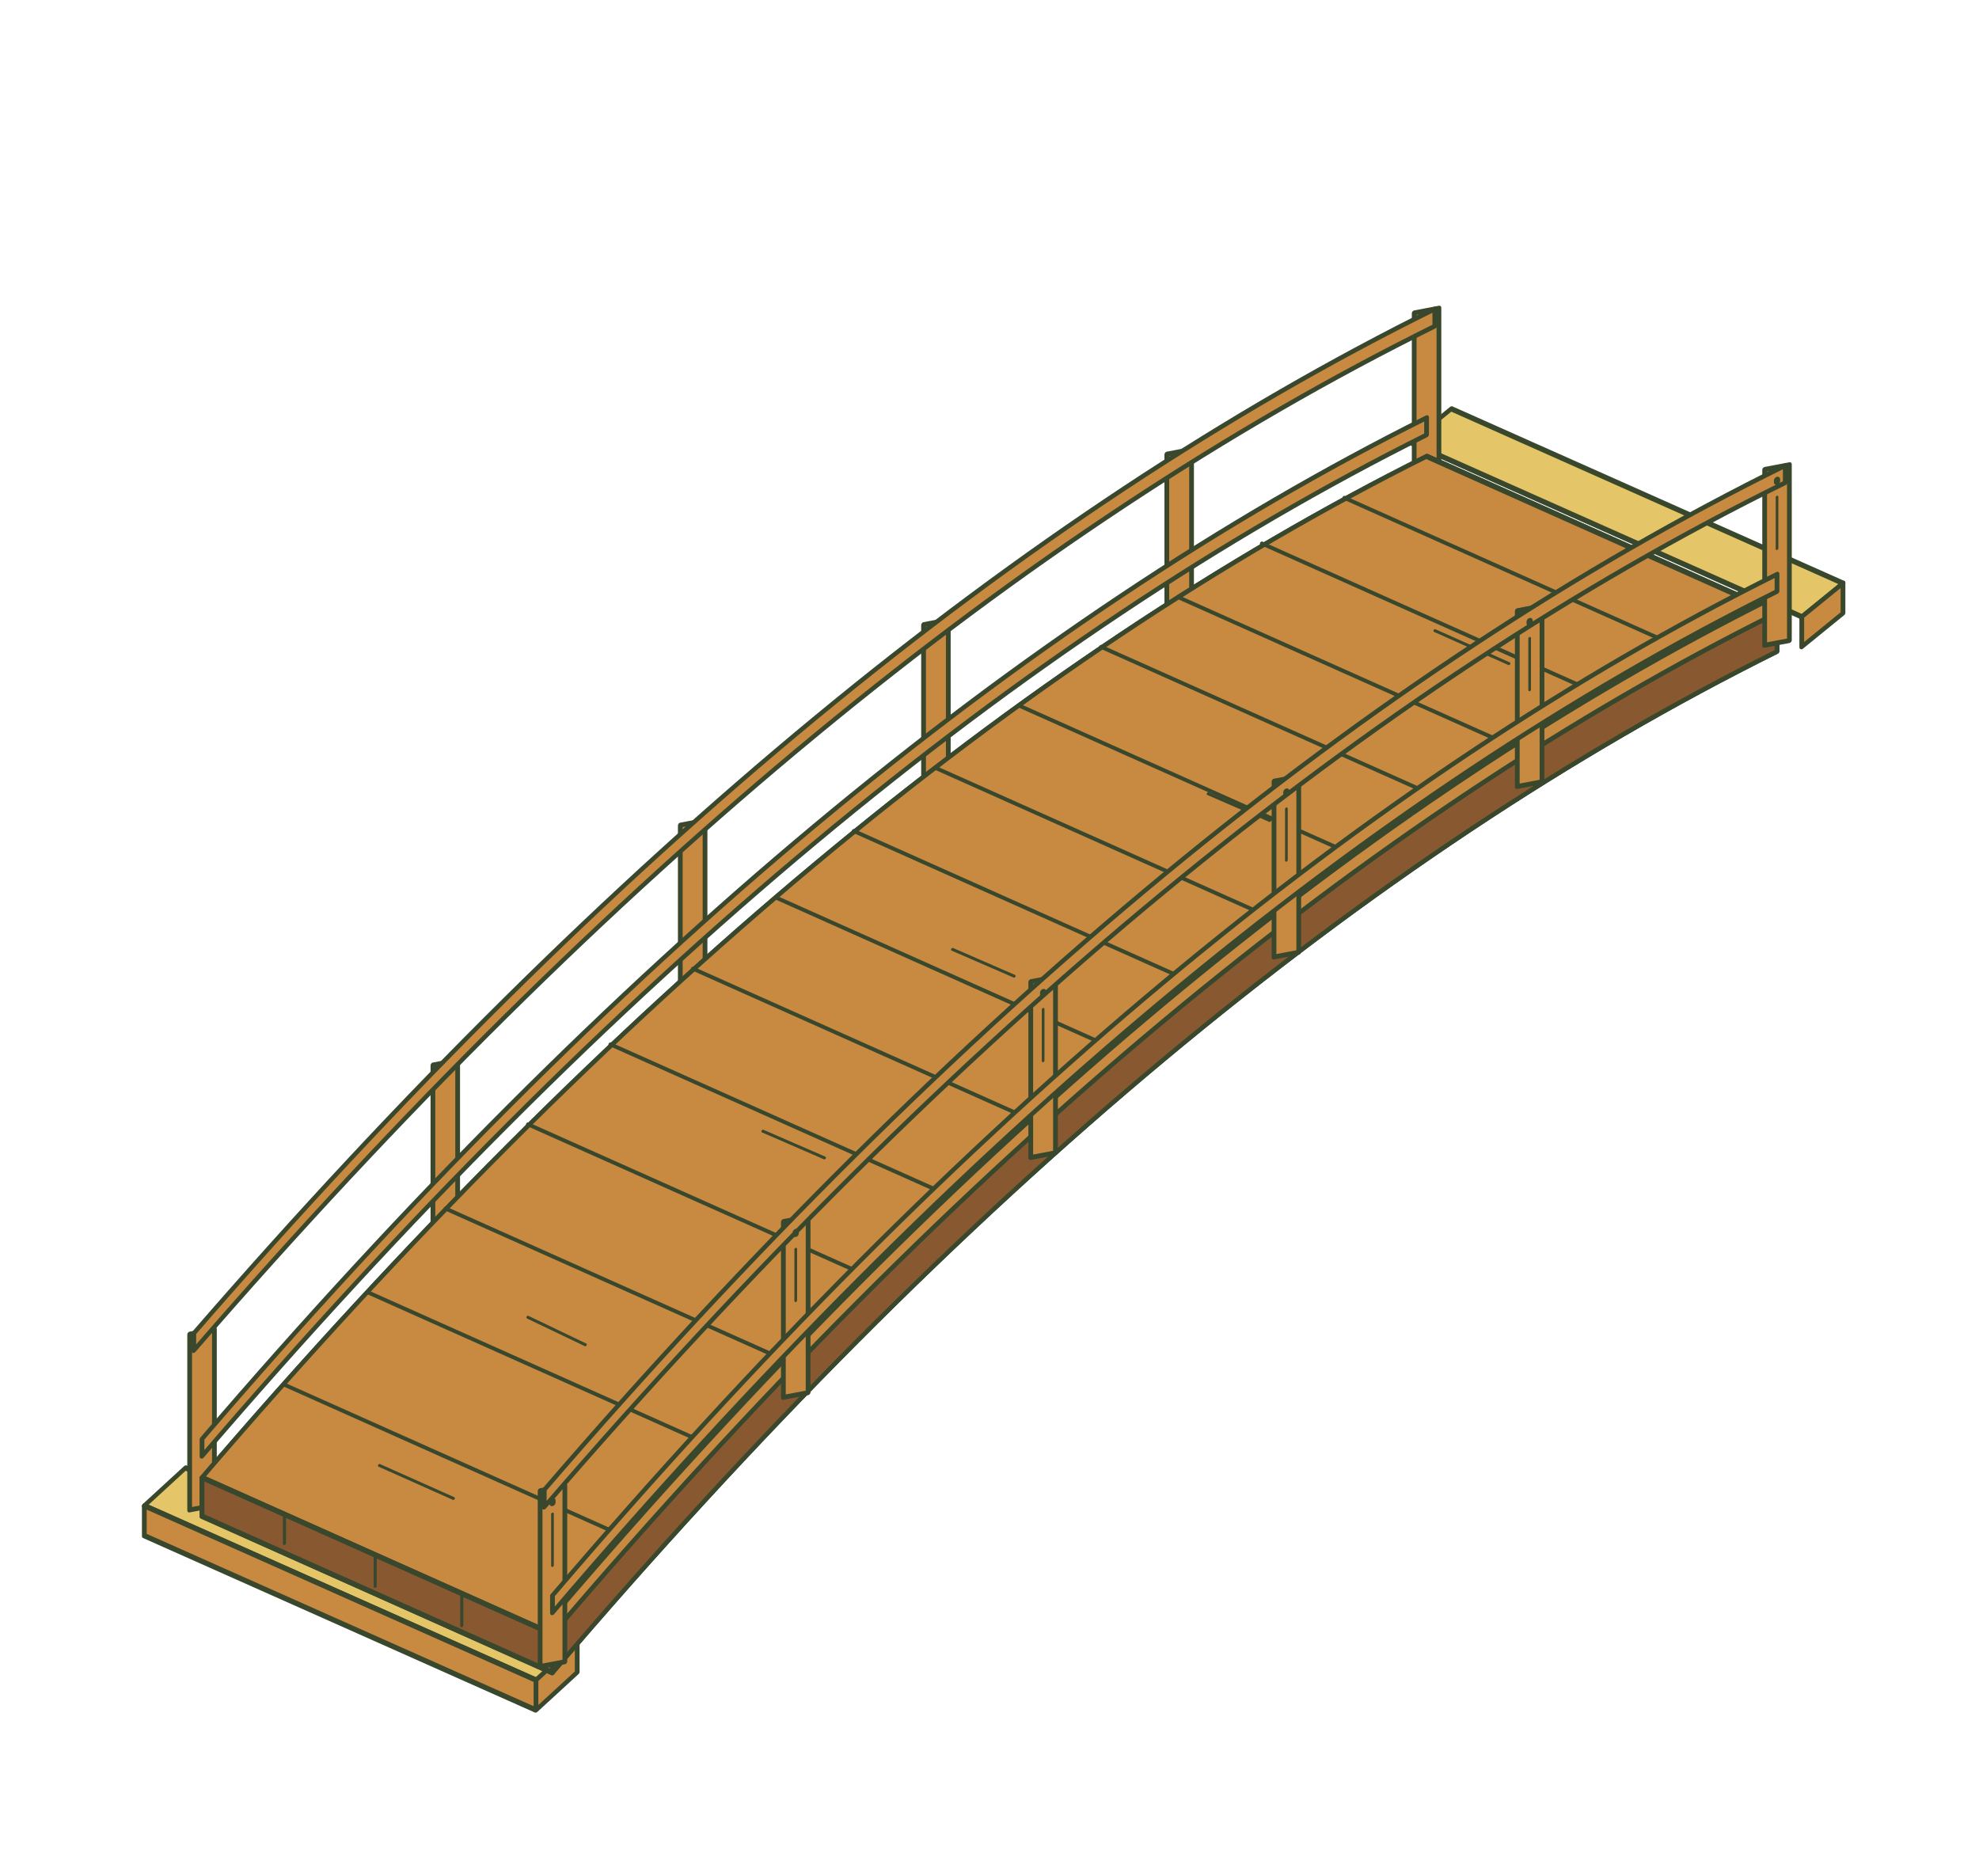
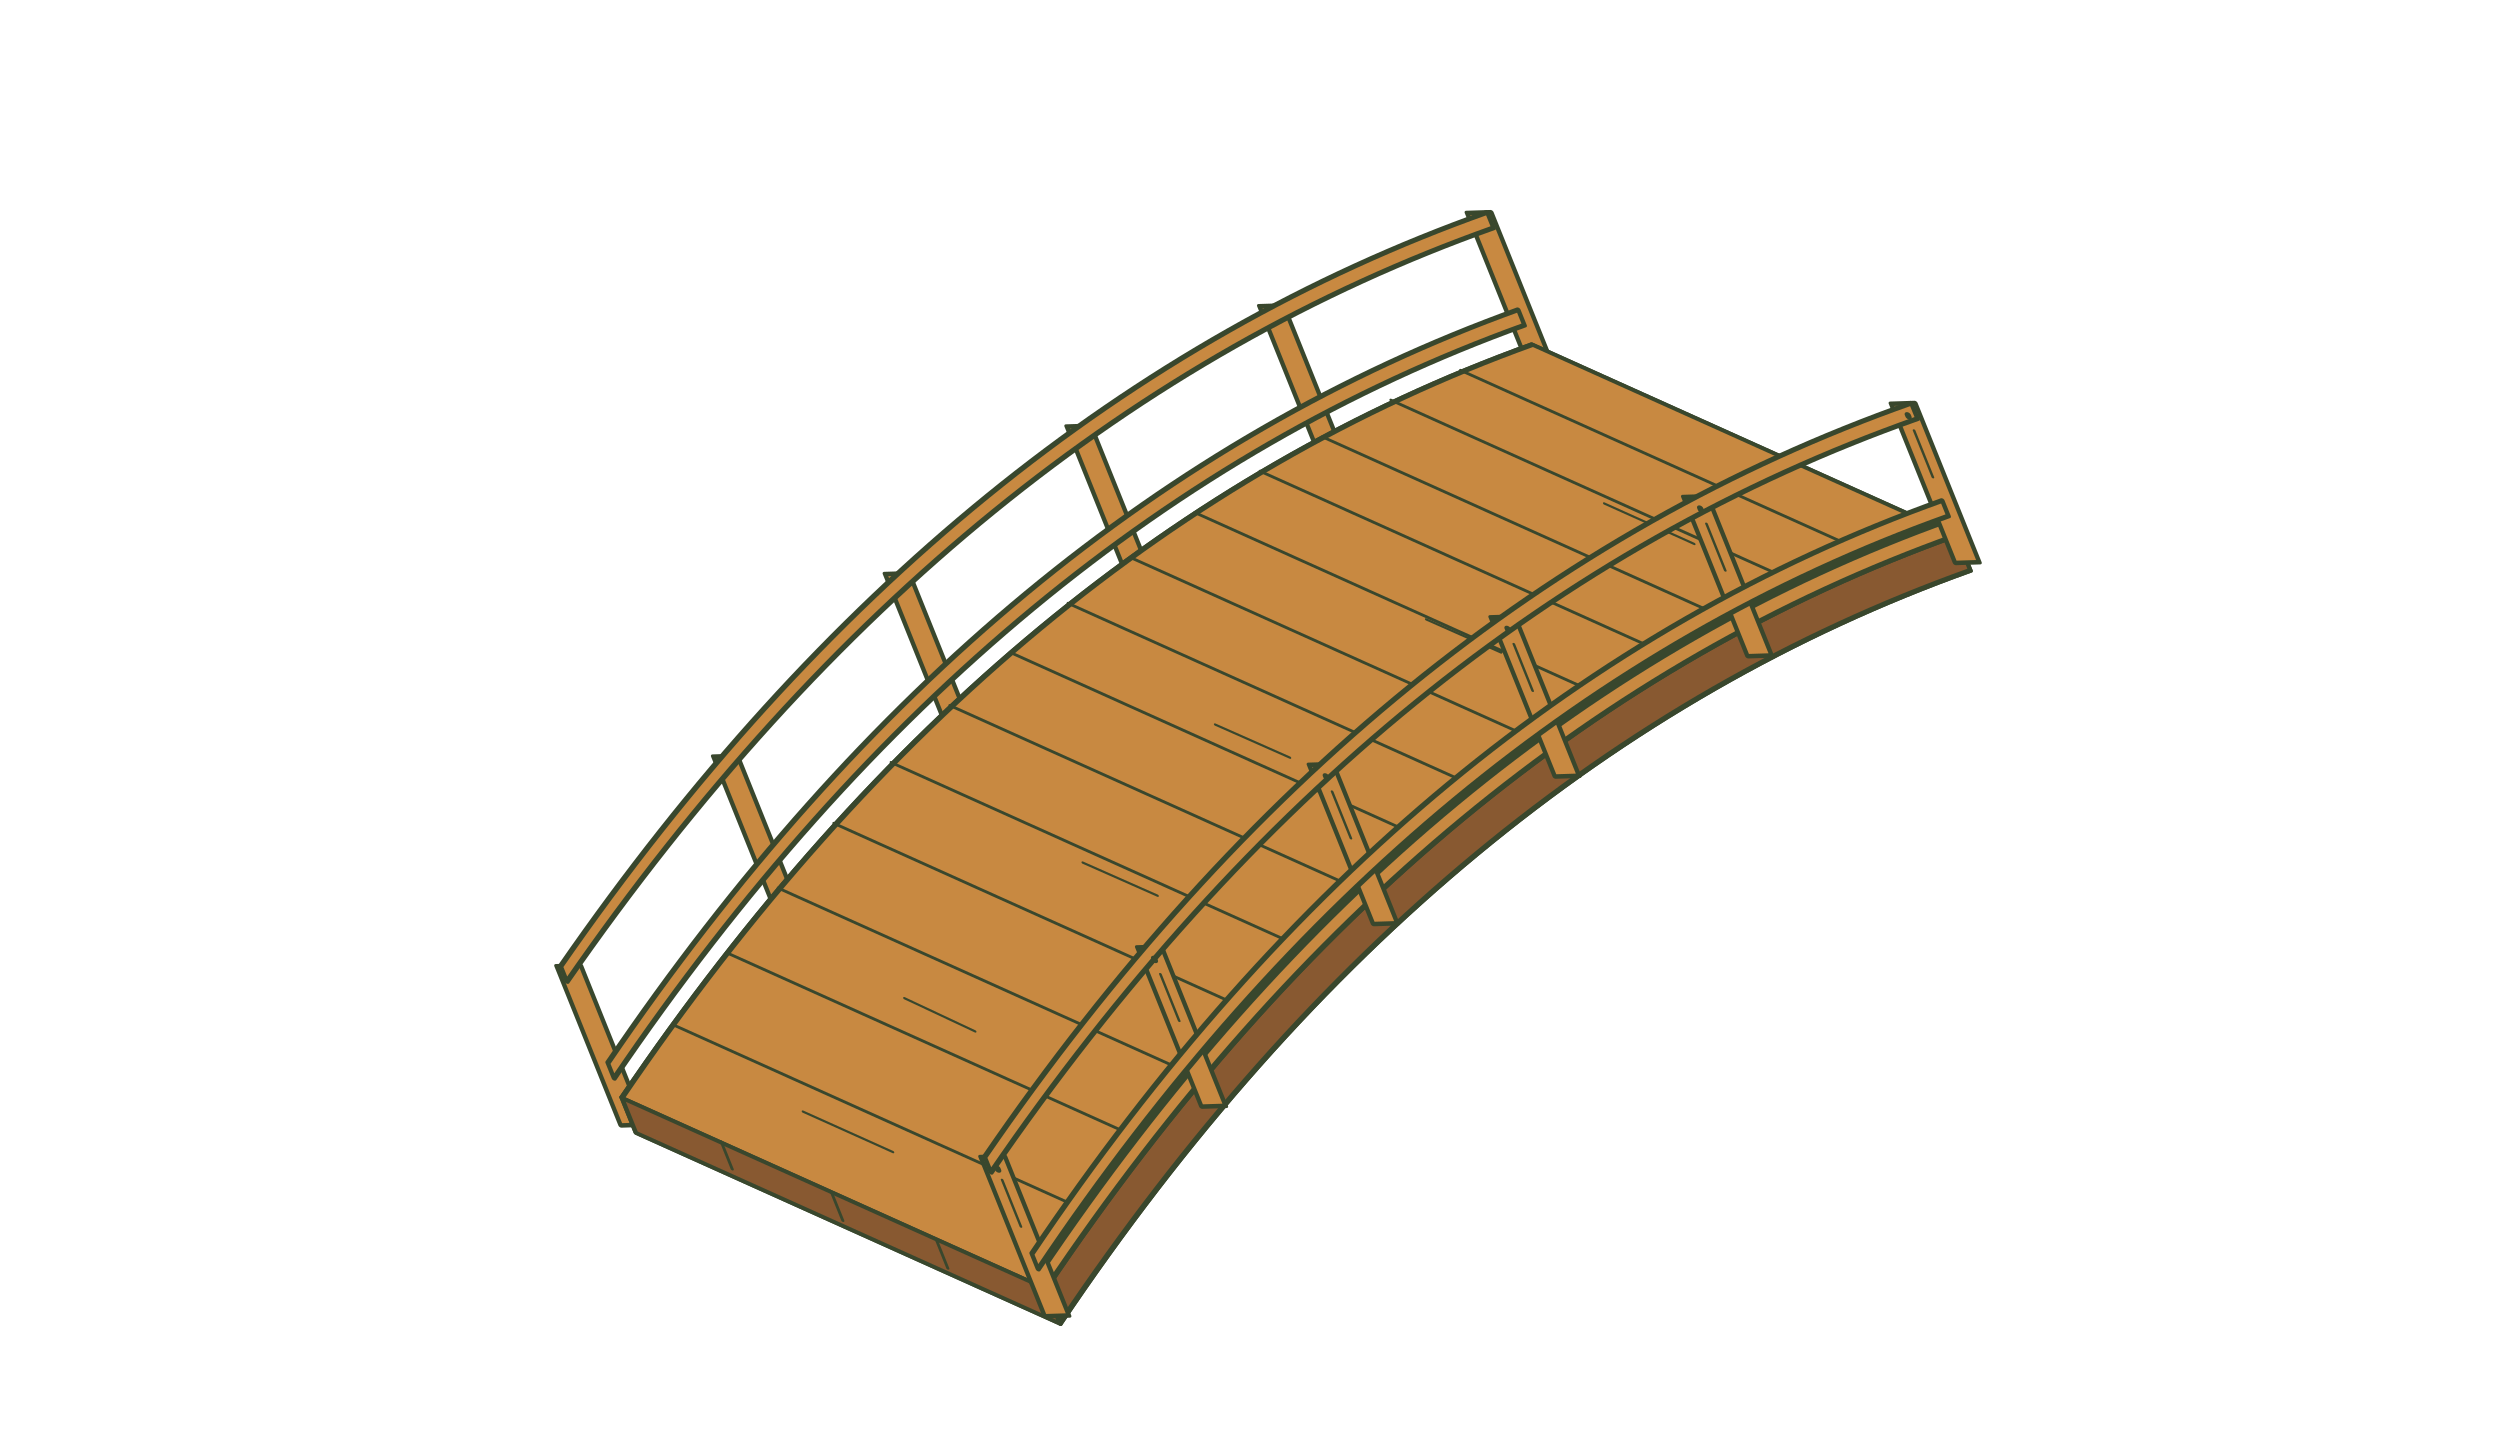
- <svg xmlns="http://www.w3.org/2000/svg" width="333.639" height="316.288" viewBox="1963.443 4574.612 333.639 316.288">
-   <g transform="matrix(0.6951 -0.1318 0 0.723 1963.443 4637.867)">
+ <svg xmlns="http://www.w3.org/2000/svg" data-home-source="/pixi-art/home-expansion-c/bridges/bridge-ne.svg" width="569.807" height="328.041" viewBox="1835.898 4564.428 569.807 328.041">
+   <g transform="matrix(0.9192 -0.0298 0.356 0.885 1837.899 4580.711)">
    <g stroke="#39472d" stroke-width="1.15" stroke-linejoin="round" stroke-linecap="round">
-       <path fill="#e4c567" d="M342 78 L437 136 L447 130 L352 72 Z M45 263 L140 321 L130 328 L35 270 Z" />
-       <path fill="#c88941" d="M437 136 L447 130 L447 137 L437 143 Z M35 270 L130 328 L130 335 L35 277 Z M130 328 L140 321 L140 328 L130 335 Z" />
      <g fill="#c88941">
        <path d="M46 232 L52 232 L52 273 L46 273 Z M105 180 L111 180 L111 221 L105 221 Z M165 135 L171 135 L171 176 L165 176 Z M224 99 L230 99 L230 140 L224 140 Z M283 70 L289 70 L289 111 L283 111 Z M343 48 L349 48 L349 89 L343 89 Z" />
        <path d="M49 257 Q198 117 346 73 L346 77 Q198 121 49 261 Z" />
        <path d="M47 232 Q198 92 348 48 L348 52 Q198 96 47 236 Z" />
      </g>
      <path fill="#885931" d="M49 266 Q198 126 346 82 L431 134 L431 143 Q282 187 134 327 L49 275 Z" />
      <path fill="#c88941" d="M49 266 Q198 126 346 82 L431 134 Q282 178 134 318 Z" />
      <path fill="none" stroke-width=".85" d="M69 248 L154 300 M89 230 L174 282 M108 214 L193 266 M128 198 L213 250 M148 183 L233 235 M168 169 L253 221 M188 156 L273 208 M207 144 L292 196 M227 133 L312 185 M247 122 L332 174 M267 112 L352 164 M286 104 L371 156 M306 95 L391 147 M326 88 L411 140" />
      <path fill="none" stroke-width=".65" d="M92 271 L110 282 M128 243 L142 252 M185 210 L200 219 M231 176 L246 185 M293 151 L308 160 M348 123 L366 134" />
      <path fill="#885931" d="M134 318 Q282 178 431 134 L431 143 Q282 187 134 327 Z" />
      <path fill="#c88941" d="M134 314 Q282 174 431 130 L431 134 Q282 178 134 318 Z" />
      <path fill="#885931" d="M49 266 L134 318 L134 327 L49 275 Z" />
      <path fill="none" stroke-width=".75" d="M69 278 L69 285 M91 292 L91 299 M112 305 L112 312" />
      <g fill="#c88941">
        <path d="M131 284 L137 284 L137 325 L131 325 Z M190 232 L196 232 L196 273 L190 273 Z M250 187 L256 187 L256 228 L250 228 Z M309 151 L315 151 L315 192 L309 192 Z M368 122 L374 122 L374 163 L368 163 Z M428 100 L434 100 L434 141 L428 141 Z" />
        <path d="M134 309 Q282 169 431 125 L431 129 Q282 173 134 313 Z" />
        <path d="M132 284 Q282 144 433 100 L433 104 Q282 148 132 288 Z" />
      </g>
      <path fill="none" stroke-width=".65" d="M134 290 L134 302 M193 239 L193 251 M253 194 L253 206 M312 158 L312 170 M371 129 L371 141 M431 107 L431 119" />
      <path fill="none" stroke-width="1.5" d="M134 287 L134 287.4 M193 235 L193 235.4 M253 190 L253 190.4 M312 154 L312 154.4 M371 125 L371 125.4 M431 103 L431 103.4" />
    </g>
  </g>
</svg>
